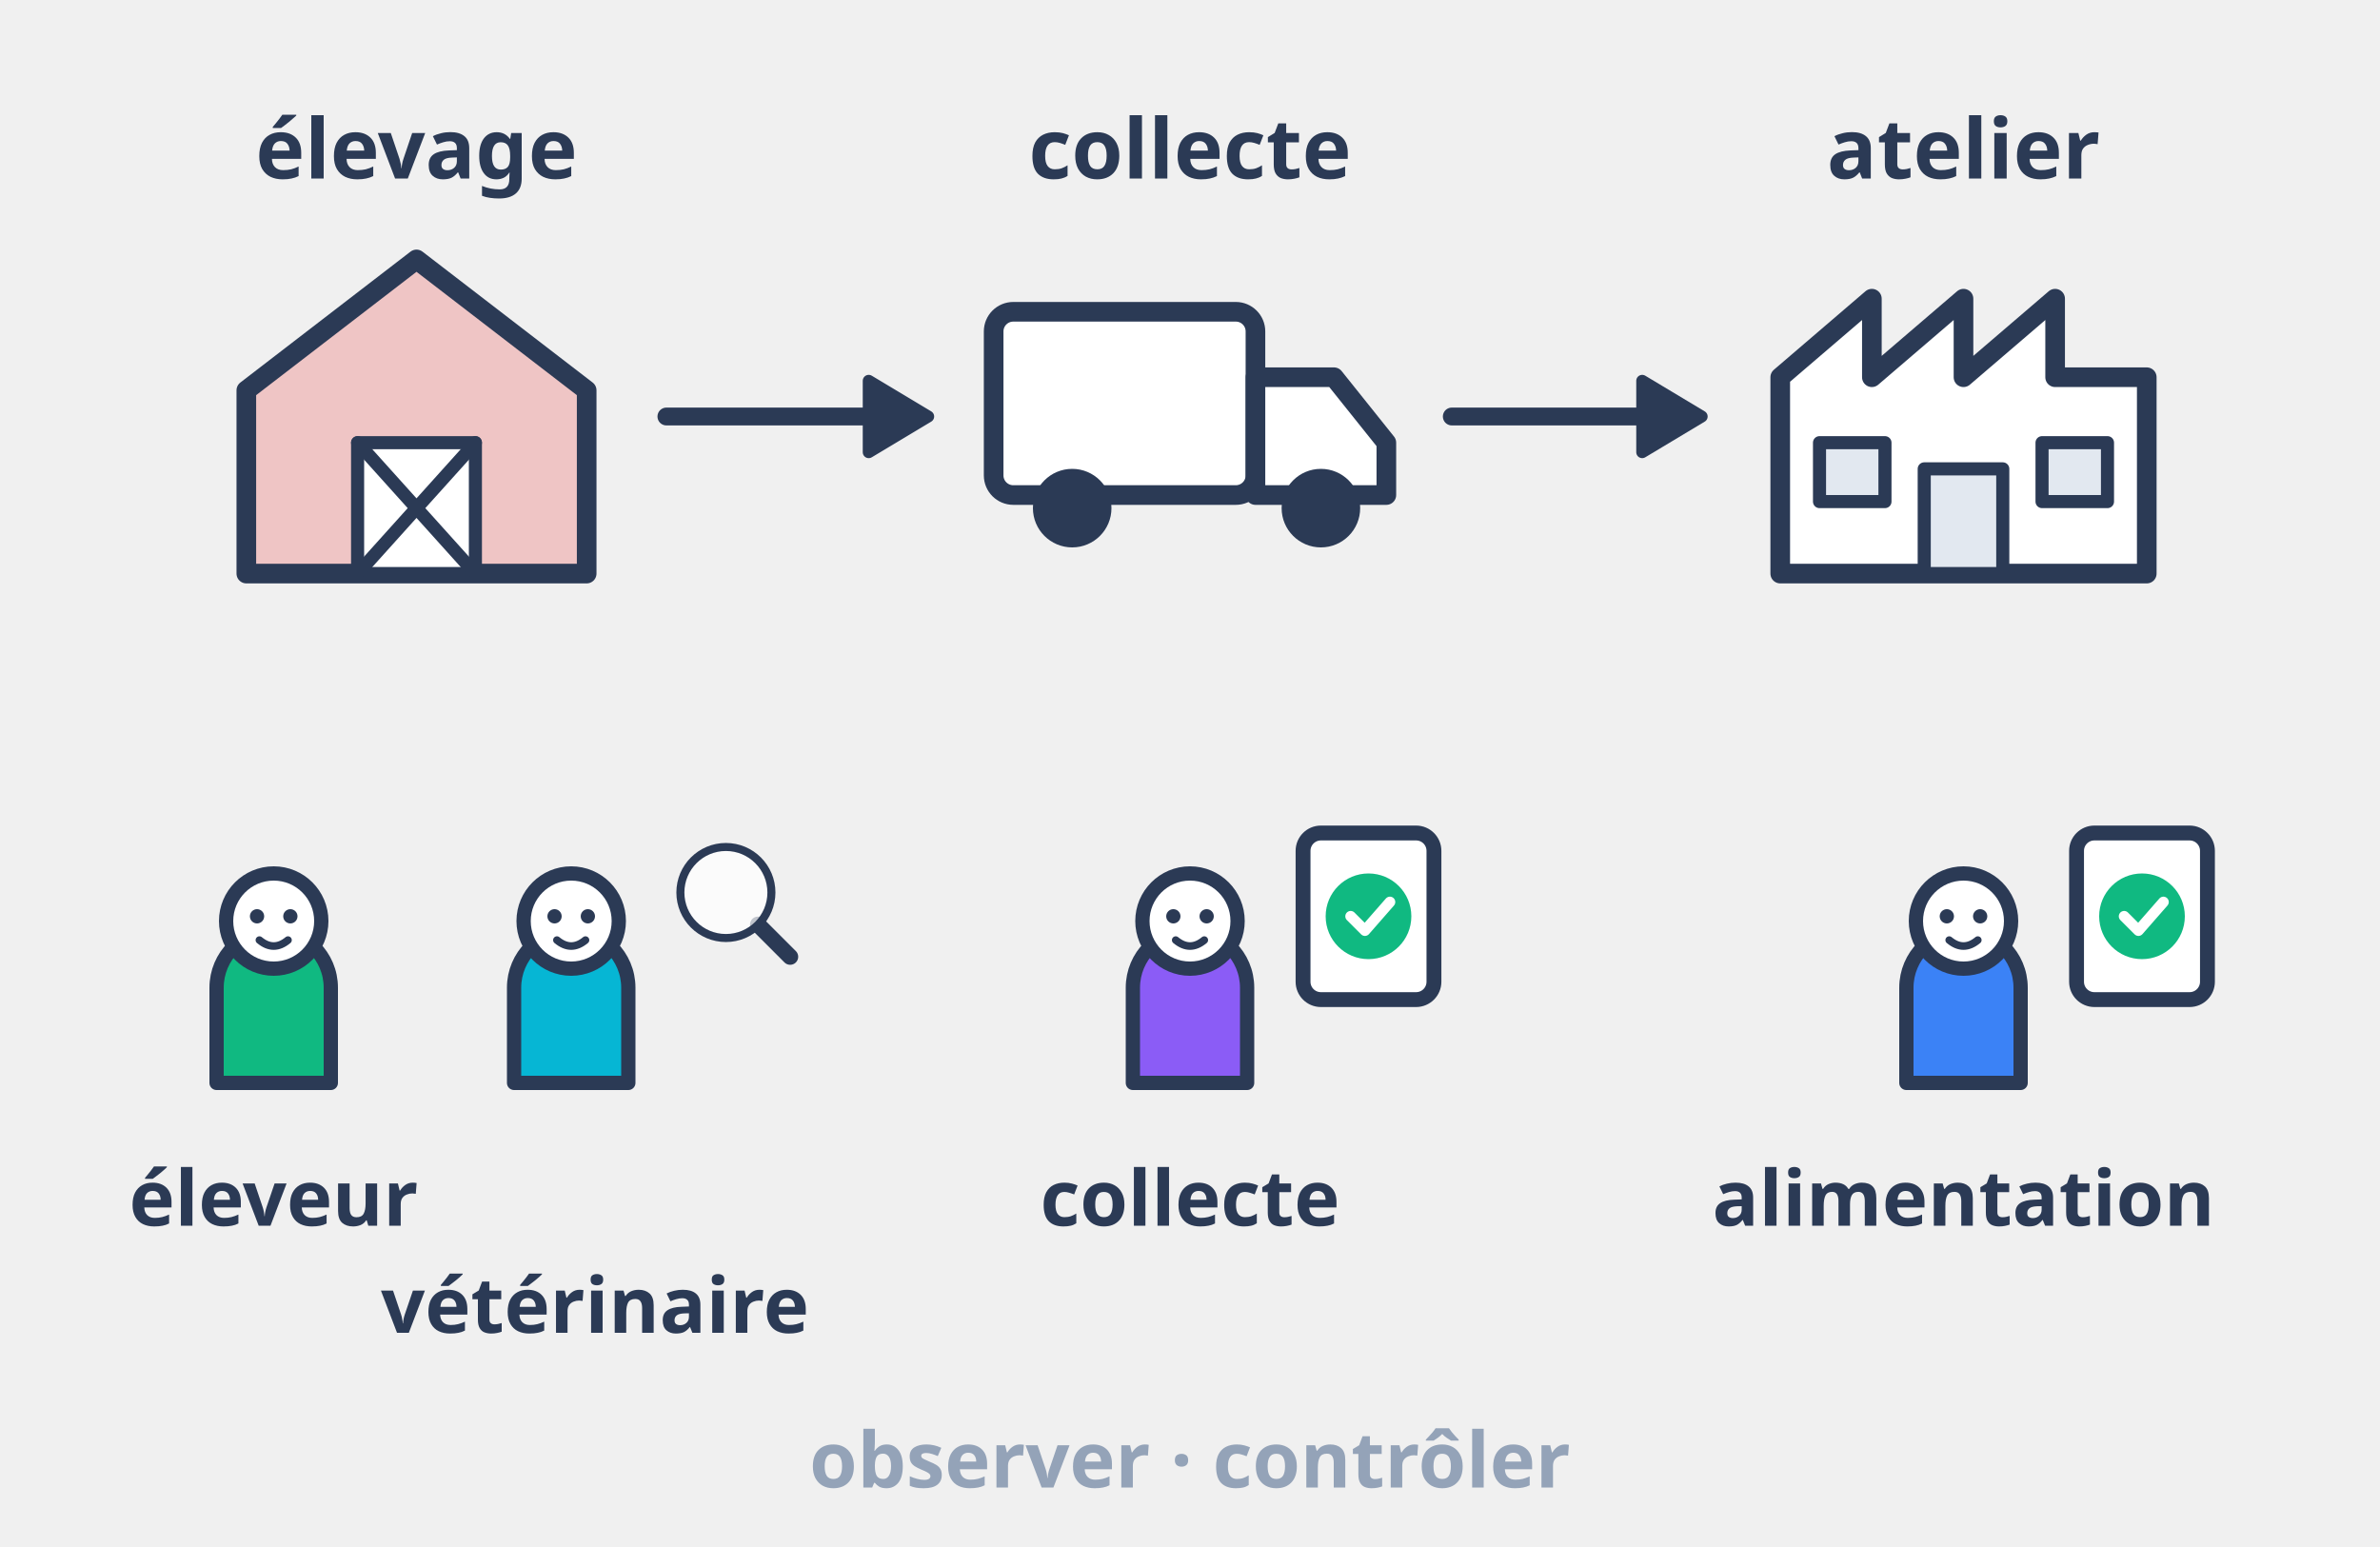
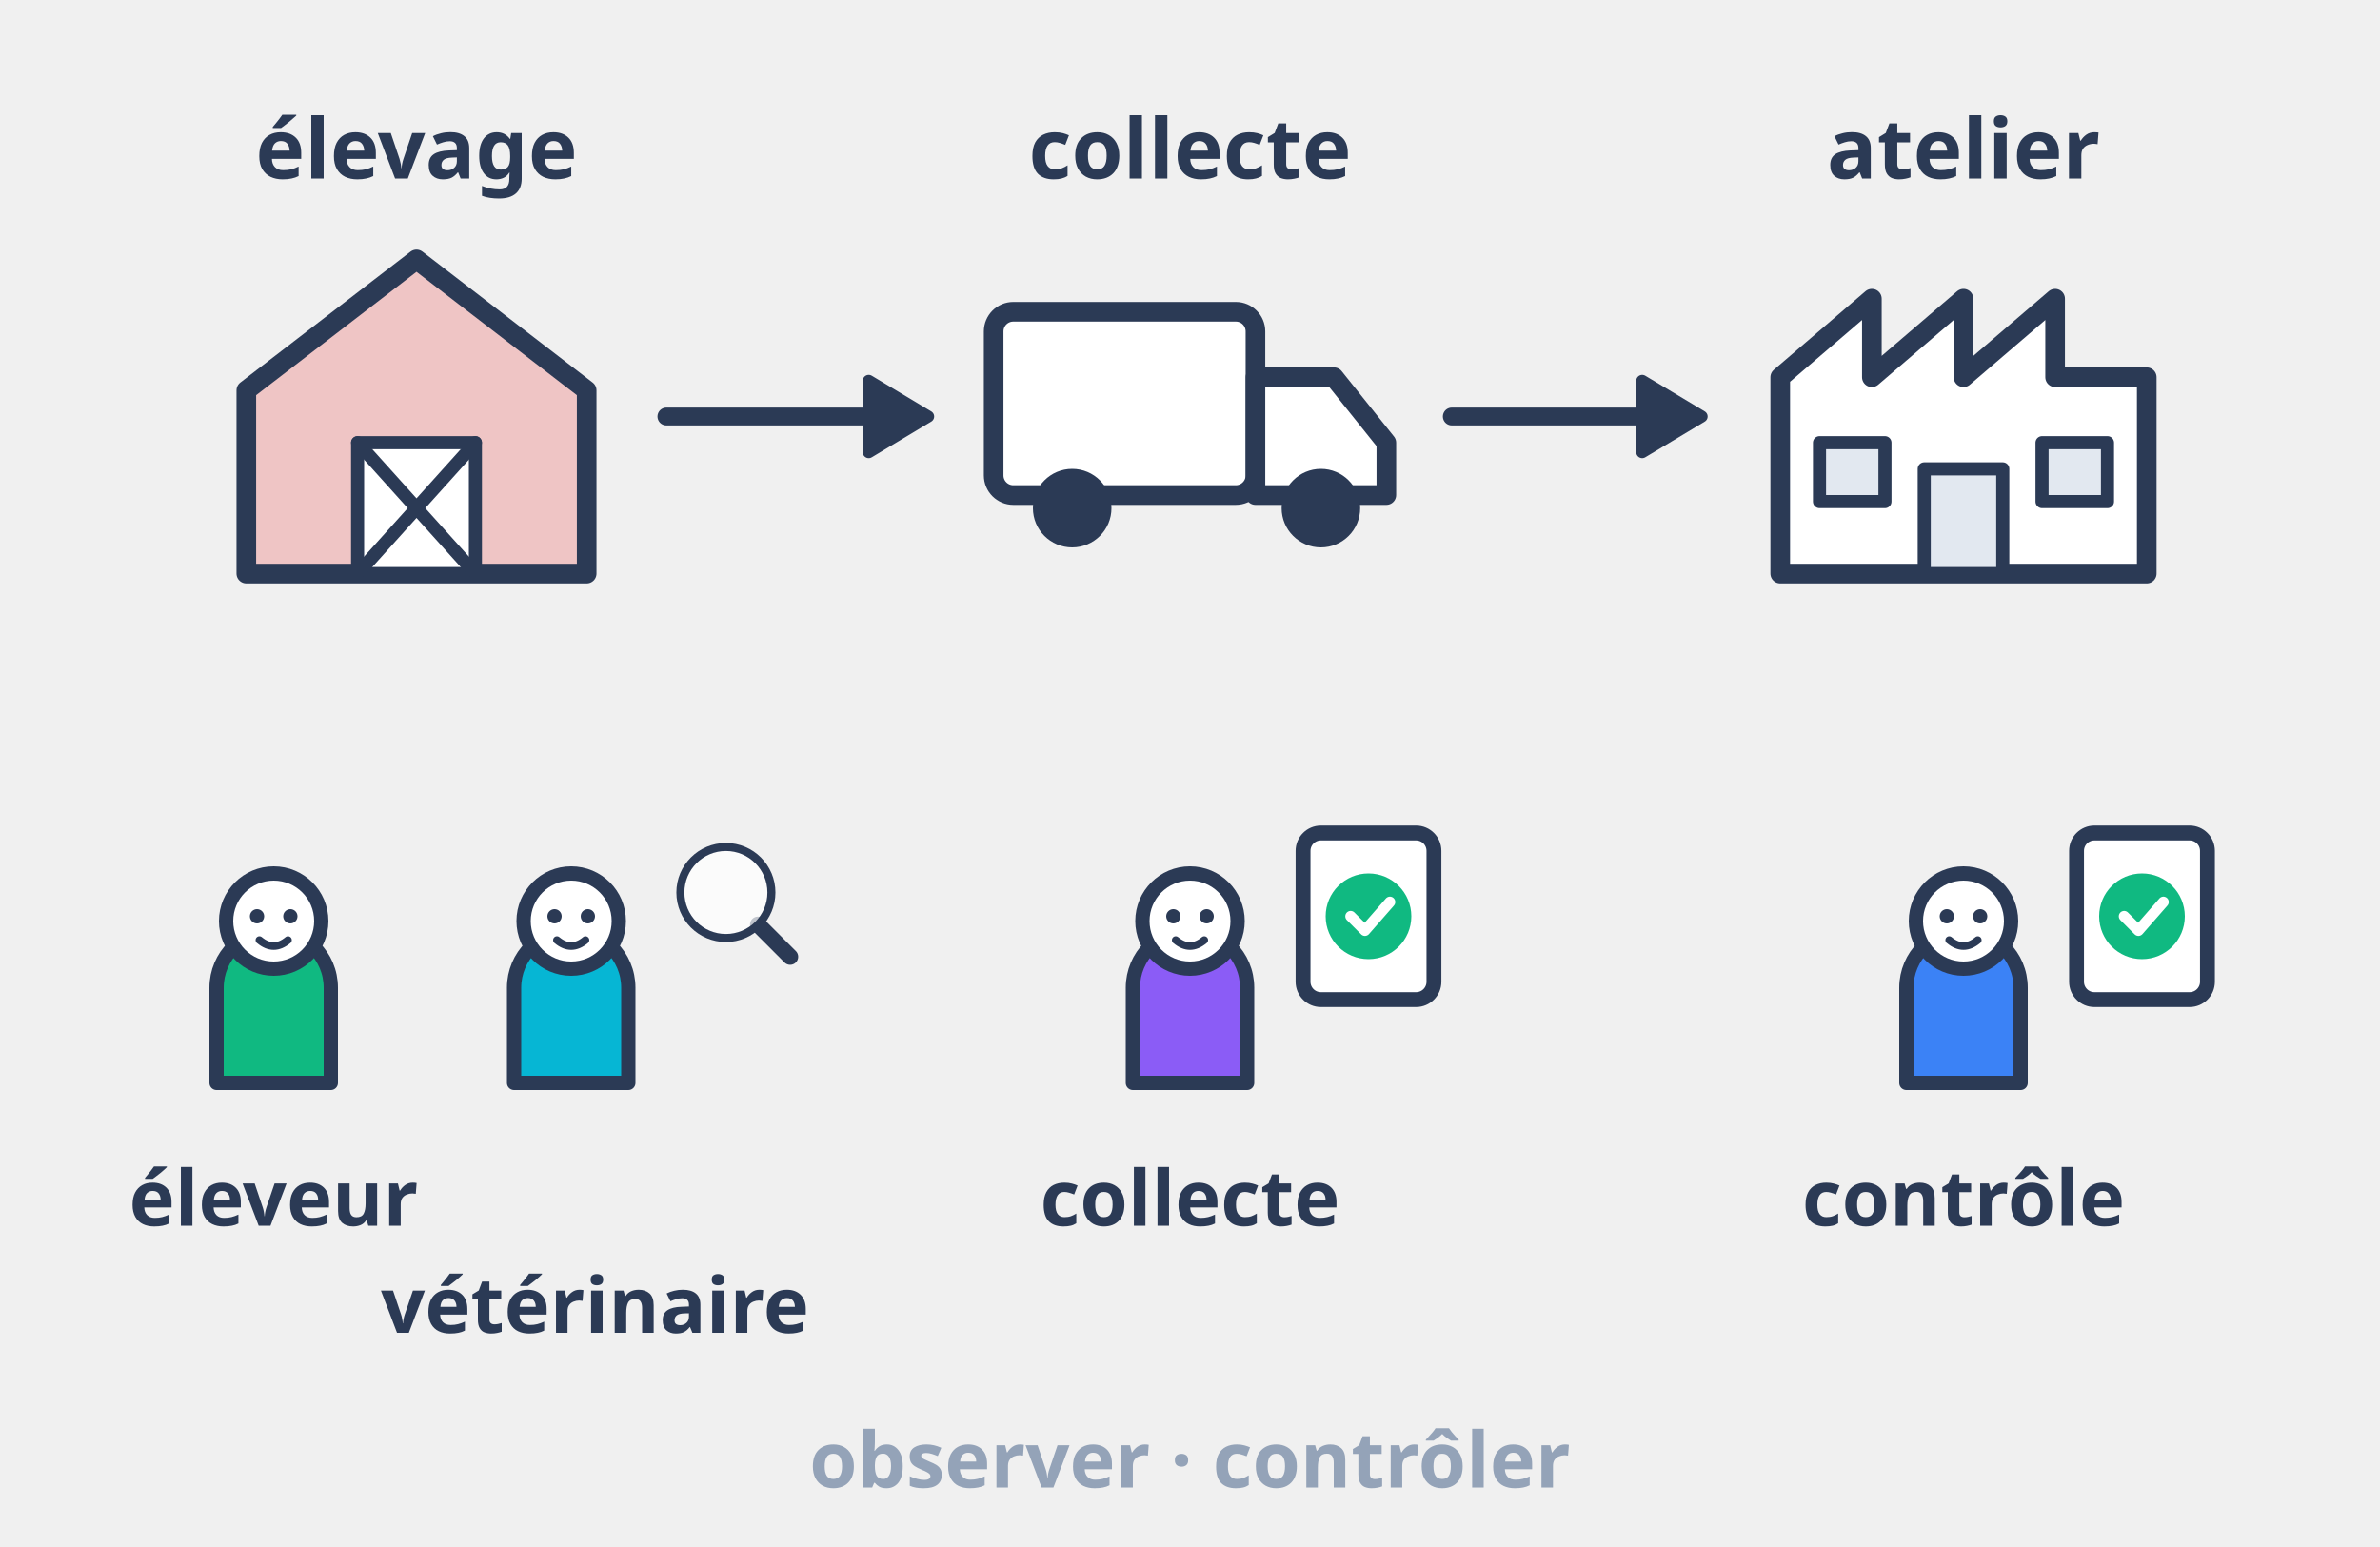
<svg xmlns="http://www.w3.org/2000/svg" viewBox="0 0 400 260" role="img">
  <style>@media (prefers-reduced-motion: reduce){*{animation:none!important}}</style>
  <g font-family="system-ui, sans-serif" font-weight="600" text-anchor="middle" stroke-linecap="round" stroke-linejoin="round">
    <g transform="translate(70 70) scale(1.1)">
      <path d="M-26 24V-4l26 -20l26 20v28z" fill="#EF4444" fill-opacity=".25" stroke="#2B3A55" stroke-width="3" />
      <rect x="-9" y="4" width="18" height="20" fill="#FFFFFF" stroke="#2B3A55" stroke-width="2" />
      <path d="M-9 4l18 20M9 4l-18 20" stroke="#2B3A55" stroke-width="2" />
    </g>
    <text x="70" y="30" font-size="14" fill="#2B3A55">élevage</text>
    <g transform="translate(200 70) scale(1.1)">
      <rect x="-30" y="-16" width="40" height="28" rx="3" fill="#FFFFFF" stroke="#2B3A55" stroke-width="3" />
      <path d="M10 -6h12l8 10v8h-20z" fill="#FFFFFF" stroke="#2B3A55" stroke-width="3" />
      <circle cx="-18" cy="14" r="6" fill="#2B3A55" />
      <circle cx="20" cy="14" r="6" fill="#2B3A55" />
    </g>
    <text x="200" y="30" font-size="14" fill="#2B3A55">collecte</text>
    <g transform="translate(330 70) scale(1.1)">
      <path d="M-28 24V-6l14 -12v12l14 -12v12l14 -12v12h14V24z" fill="#FFFFFF" stroke="#2B3A55" stroke-width="3" />
      <rect x="-6" y="8" width="12" height="16" fill="#E2E8F0" stroke="#2B3A55" stroke-width="2" />
      <rect x="-22" y="4" width="10" height="9" fill="#E2E8F0" stroke="#2B3A55" stroke-width="2" />
      <rect x="12" y="4" width="10" height="9" fill="#E2E8F0" stroke="#2B3A55" stroke-width="2" />
    </g>
    <text x="330" y="30" font-size="14" fill="#2B3A55">atelier</text>
    <g>
      <line x1="112" y1="70" x2="146" y2="70" stroke="#2B3A55" stroke-width="3" />
      <polygon points="156,70 146,76 146,64" fill="#2B3A55" stroke="#2B3A55" stroke-width="2" />
    </g>
    <g>
      <line x1="244" y1="70" x2="276" y2="70" stroke="#2B3A55" stroke-width="3" />
      <polygon points="286,70 276,76 276,64" fill="#2B3A55" stroke="#2B3A55" stroke-width="2" />
    </g>
    <g transform="translate(46 166) scale(0.8)">
      <path d="M-12 20v-20a12 12 0 0 1 24 0v20z" fill="#10B981" stroke="#2B3A55" stroke-width="3" />
      <circle cy="-14" r="10" fill="#FFFFFF" stroke="#2B3A55" stroke-width="3" />
      <circle cx="-3.5" cy="-15" r="1.5" fill="#2B3A55" />
      <circle cx="3.5" cy="-15" r="1.5" fill="#2B3A55" />
      <path d="M-3 -10q3 2.5 6 0" stroke="#2B3A55" stroke-width="1.6" fill="none" />
    </g>
    <g transform="translate(96 166) scale(0.8)">
      <path d="M-12 20v-20a12 12 0 0 1 24 0v20z" fill="#06B6D4" stroke="#2B3A55" stroke-width="3" />
      <circle cy="-14" r="10" fill="#FFFFFF" stroke="#2B3A55" stroke-width="3" />
      <circle cx="-3.5" cy="-15" r="1.5" fill="#2B3A55" />
      <circle cx="3.5" cy="-15" r="1.5" fill="#2B3A55" />
      <path d="M-3 -10q3 2.5 6 0" stroke="#2B3A55" stroke-width="1.6" fill="none" />
    </g>
    <text x="46" y="206" font-size="13" fill="#2B3A55">éleveur</text>
    <text x="100" y="224" font-size="13" fill="#2B3A55">vétérinaire</text>
    <g transform="translate(122 150) scale(0.45)">
      <path d="M12 12l12 12" stroke="#2B3A55" stroke-width="6" />
      <circle r="17" fill="#FFFFFF" fill-opacity=".7" stroke="#2B3A55" stroke-width="3" />
    </g>
    <g transform="translate(200 166) scale(0.8)">
      <path d="M-12 20v-20a12 12 0 0 1 24 0v20z" fill="#8B5CF6" stroke="#2B3A55" stroke-width="3" />
      <circle cy="-14" r="10" fill="#FFFFFF" stroke="#2B3A55" stroke-width="3" />
      <circle cx="-3.5" cy="-15" r="1.5" fill="#2B3A55" />
      <circle cx="3.5" cy="-15" r="1.5" fill="#2B3A55" />
      <path d="M-3 -10q3 2.5 6 0" stroke="#2B3A55" stroke-width="1.6" fill="none" />
    </g>
    <text x="200" y="206" font-size="13" fill="#2B3A55">collecte</text>
    <g transform="translate(330 166) scale(0.8)">
      <path d="M-12 20v-20a12 12 0 0 1 24 0v20z" fill="#3B82F6" stroke="#2B3A55" stroke-width="3" />
      <circle cy="-14" r="10" fill="#FFFFFF" stroke="#2B3A55" stroke-width="3" />
      <circle cx="-3.5" cy="-15" r="1.5" fill="#2B3A55" />
      <circle cx="3.5" cy="-15" r="1.5" fill="#2B3A55" />
      <path d="M-3 -10q3 2.5 6 0" stroke="#2B3A55" stroke-width="1.6" fill="none" />
    </g>
-     <text x="330" y="206" font-size="13" fill="#2B3A55">alimentation</text>
+     <text x="330" y="206" font-size="13" fill="#2B3A55">contrôle</text>
    <rect x="219" y="140" width="22" height="28" rx="3" fill="#FFFFFF" stroke="#2B3A55" stroke-width="2.5" />
    <g transform="translate(230 154) scale(0.6)">
      <circle r="12" fill="#10B981" />
      <path d="M-5 0l4 4l7 -8" stroke="#FFFFFF" stroke-width="3" fill="none" />
    </g>
    <rect x="349" y="140" width="22" height="28" rx="3" fill="#FFFFFF" stroke="#2B3A55" stroke-width="2.5" />
    <g transform="translate(360 154) scale(0.6)">
      <circle r="12" fill="#10B981" />
      <path d="M-5 0l4 4l7 -8" stroke="#FFFFFF" stroke-width="3" fill="none" />
    </g>
    <text x="200" y="250" font-size="13" fill="#94A3B8">observer · contrôler</text>
  </g>
</svg>
